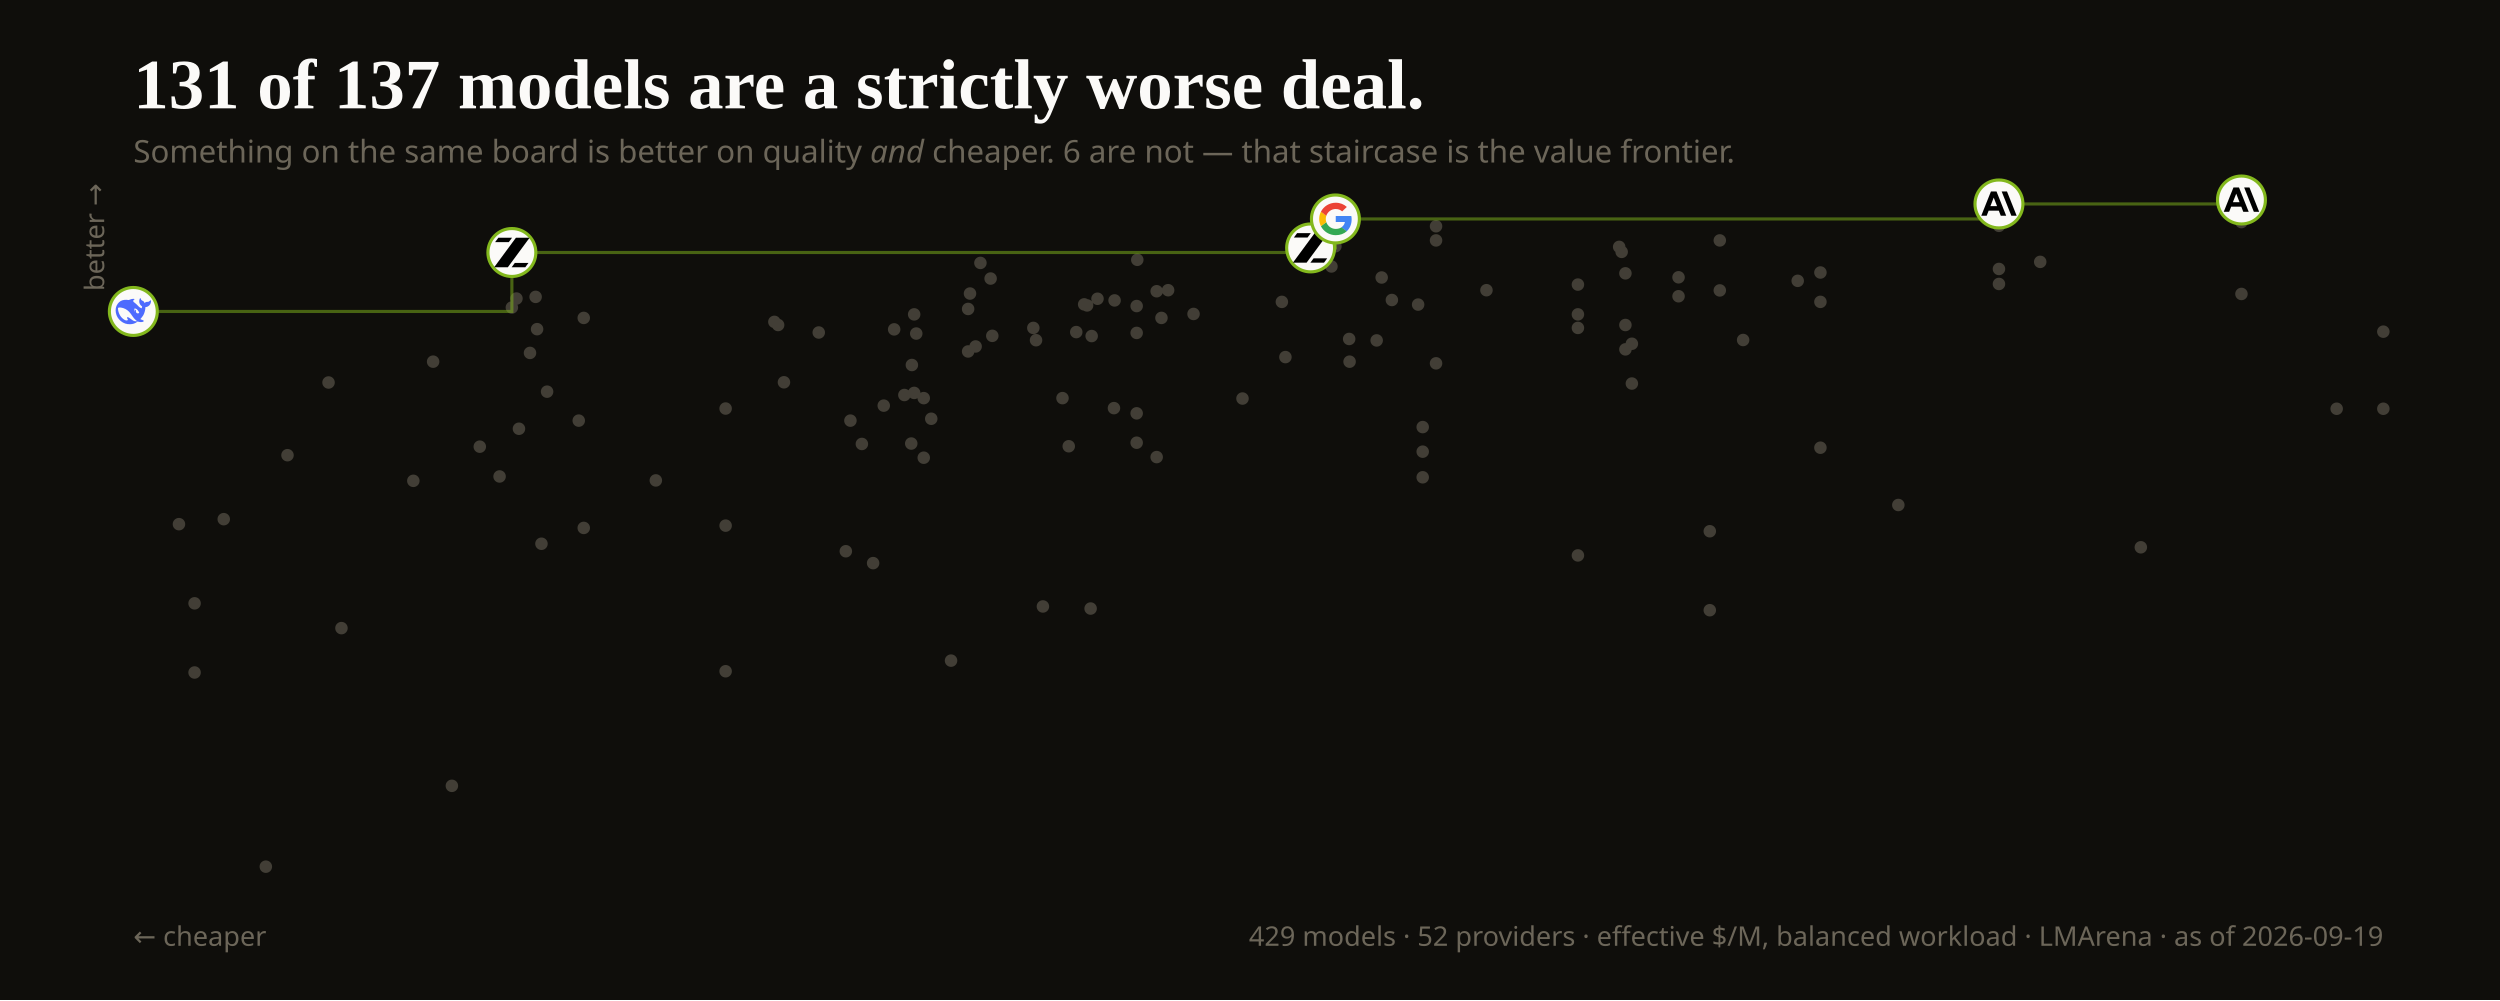
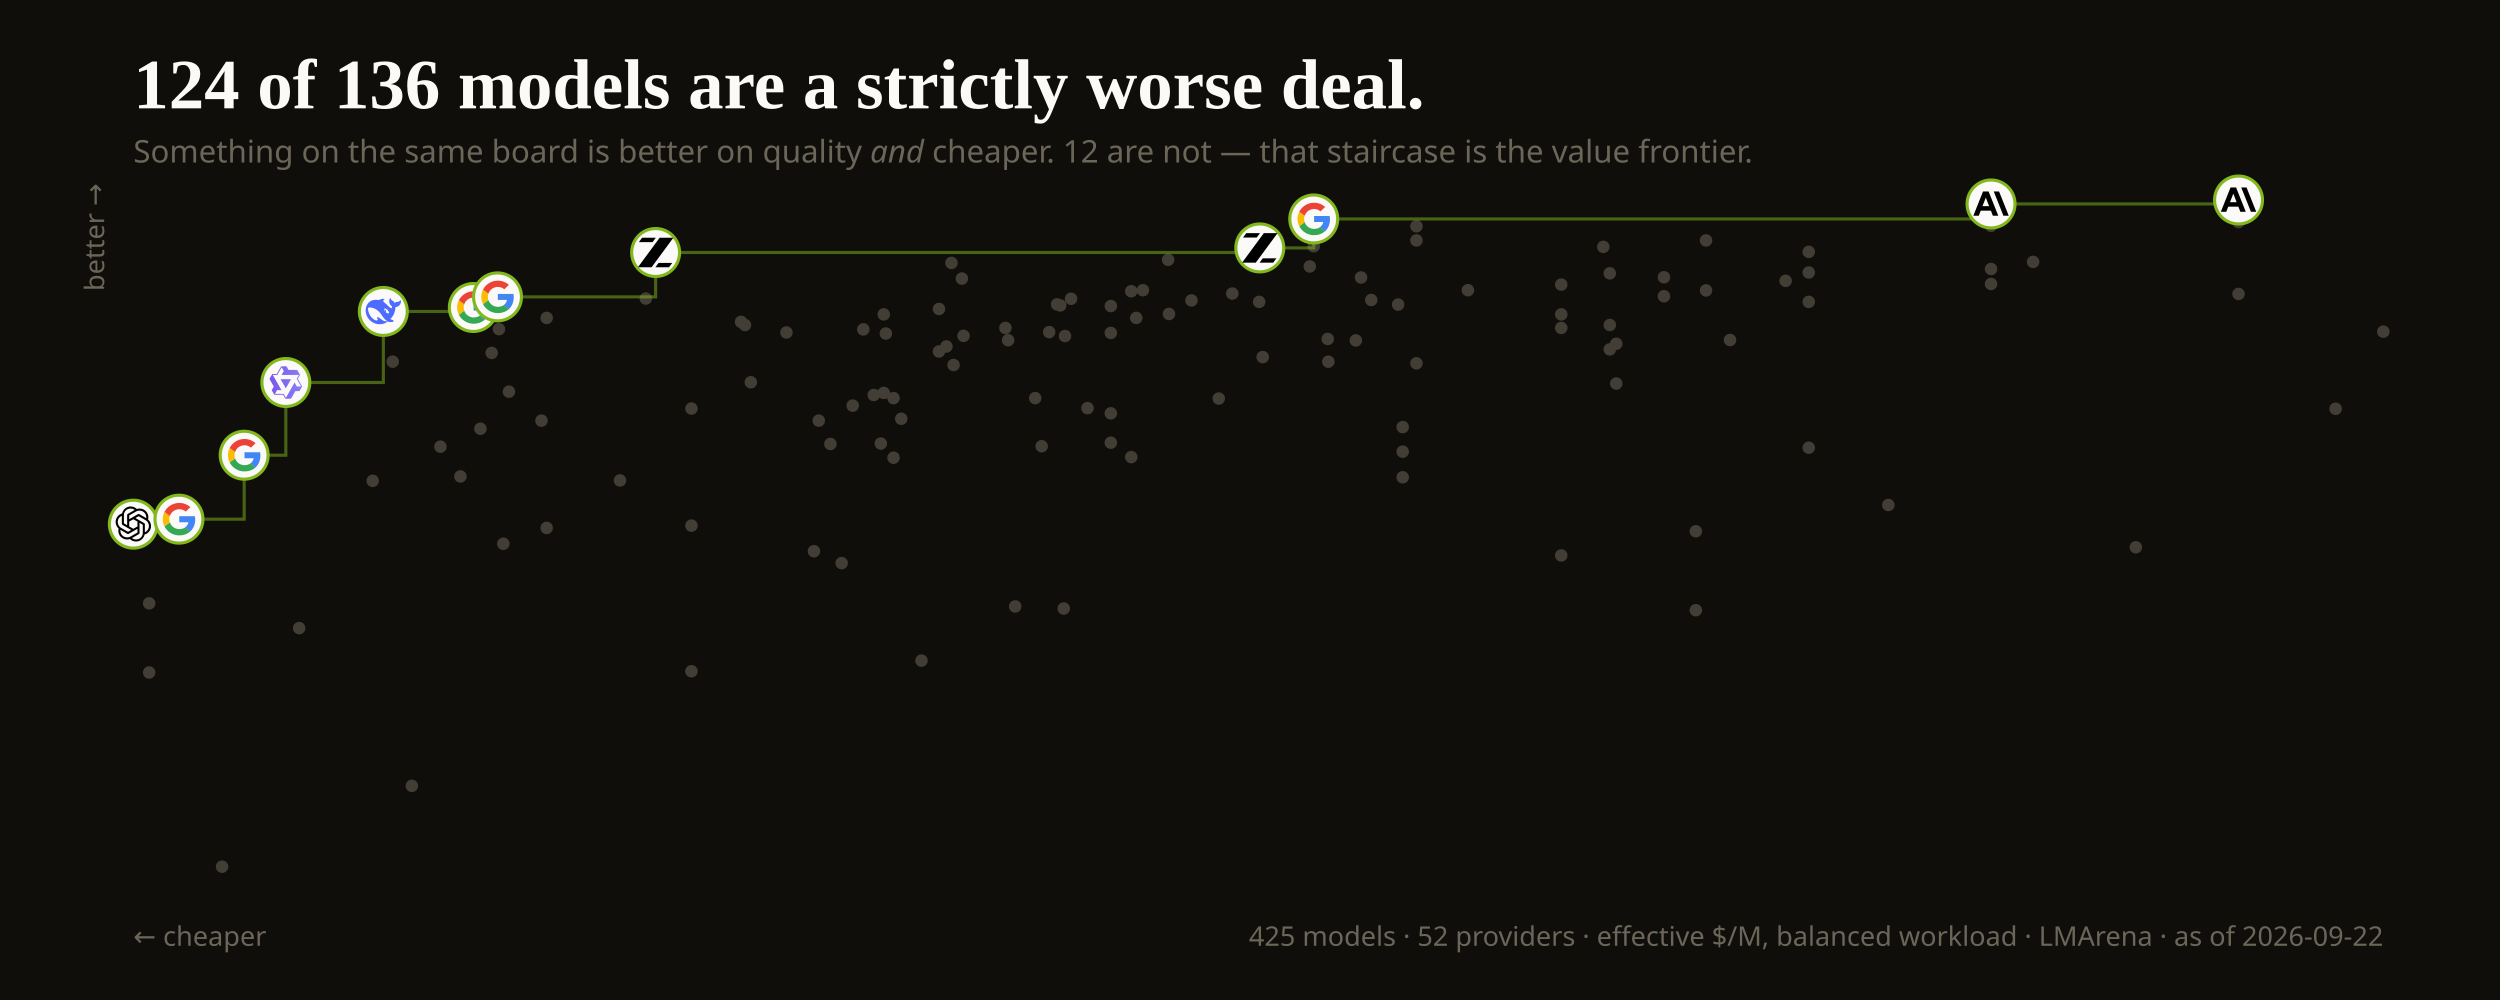
- <svg xmlns="http://www.w3.org/2000/svg" viewBox="0 0 1200 480" width="1200" height="480" role="img" aria-label="131 of 137 rated, priced models are beaten on quality and undercut on price. 6 are not.">
+ <svg xmlns="http://www.w3.org/2000/svg" viewBox="0 0 1200 480" width="1200" height="480" role="img" aria-label="124 of 136 rated, priced models are beaten on quality and undercut on price. 12 are not.">
  <rect width="1200" height="480" fill="#0F0E0B" />
-   <text x="64" y="52" fill="#FBFAF8" font-family="Georgia, 'Times New Roman', serif" font-size="34" font-weight="600">131 of 137 models are a strictly worse deal.</text>
-   <text x="64" y="78" fill="#6C6659" font-family="system-ui, sans-serif" font-size="15">Something on the same board is better on quality <tspan font-style="italic">and</tspan> cheaper. 6 are not — that staircase is the value frontier.</text>
-   <path d="M1075.9 141.1m-3 0a3 3 0 1 0 6 0a3 3 0 1 0 -6 0M689.3 108.6m-3 0a3 3 0 1 0 6 0a3 3 0 1 0 -6 0M198.4 230.8m-3 0a3 3 0 1 0 6 0a3 3 0 1 0 -6 0M535.0 144.2m-3 0a3 3 0 1 0 6 0a3 3 0 1 0 -6 0M641.0 108.1m-3 0a3 3 0 1 0 6 0a3 3 0 1 0 -6 0M757.4 150.9m-3 0a3 3 0 1 0 6 0a3 3 0 1 0 -6 0M262.6 188.0m-3 0a3 3 0 1 0 6 0a3 3 0 1 0 -6 0M497.3 163.3m-3 0a3 3 0 1 0 6 0a3 3 0 1 0 -6 0M641.0 118.2m-3 0a3 3 0 1 0 6 0a3 3 0 1 0 -6 0M545.6 146.9m-3 0a3 3 0 1 0 6 0a3 3 0 1 0 -6 0M668.1 144.0m-3 0a3 3 0 1 0 6 0a3 3 0 1 0 -6 0M778.4 120.9m-3 0a3 3 0 1 0 6 0a3 3 0 1 0 -6 0M689.3 115.4m-3 0a3 3 0 1 0 6 0a3 3 0 1 0 -6 0M438.8 150.9m-3 0a3 3 0 1 0 6 0a3 3 0 1 0 -6 0M825.5 139.4m-3 0a3 3 0 1 0 6 0a3 3 0 1 0 -6 0M805.7 133.1m-3 0a3 3 0 1 0 6 0a3 3 0 1 0 -6 0M757.4 136.6m-3 0a3 3 0 1 0 6 0a3 3 0 1 0 -6 0M247.9 143.3m-3 0a3 3 0 1 0 6 0a3 3 0 1 0 -6 0M805.7 142.2m-3 0a3 3 0 1 0 6 0a3 3 0 1 0 -6 0M545.9 124.7m-3 0a3 3 0 1 0 6 0a3 3 0 1 0 -6 0M1075.9 106.6m-3 0a3 3 0 1 0 6 0a3 3 0 1 0 -6 0M475.5 133.7m-3 0a3 3 0 1 0 6 0a3 3 0 1 0 -6 0M464.7 148.3m-3 0a3 3 0 1 0 6 0a3 3 0 1 0 -6 0M959.5 129.1m-3 0a3 3 0 1 0 6 0a3 3 0 1 0 -6 0M777.2 118.5m-3 0a3 3 0 1 0 6 0a3 3 0 1 0 -6 0M647.8 173.6m-3 0a3 3 0 1 0 6 0a3 3 0 1 0 -6 0M757.4 157.4m-3 0a3 3 0 1 0 6 0a3 3 0 1 0 -6 0M713.5 139.3m-3 0a3 3 0 1 0 6 0a3 3 0 1 0 -6 0M979.3 125.7m-3 0a3 3 0 1 0 6 0a3 3 0 1 0 -6 0M465.6 140.9m-3 0a3 3 0 1 0 6 0a3 3 0 1 0 -6 0M470.6 126.2m-3 0a3 3 0 1 0 6 0a3 3 0 1 0 -6 0M280.2 152.6m-3 0a3 3 0 1 0 6 0a3 3 0 1 0 -6 0M663.2 133.2m-3 0a3 3 0 1 0 6 0a3 3 0 1 0 -6 0M959.5 108.4m-3 0a3 3 0 1 0 6 0a3 3 0 1 0 -6 0M639.1 127.9m-3 0a3 3 0 1 0 6 0a3 3 0 1 0 -6 0M245.7 147.6m-3 0a3 3 0 1 0 6 0a3 3 0 1 0 -6 0M257.1 142.5m-3 0a3 3 0 1 0 6 0a3 3 0 1 0 -6 0M520.4 146.1m-3 0a3 3 0 1 0 6 0a3 3 0 1 0 -6 0M680.7 146.2m-3 0a3 3 0 1 0 6 0a3 3 0 1 0 -6 0M413.7 213.1m-3 0a3 3 0 1 0 6 0a3 3 0 1 0 -6 0M464.7 168.7m-3 0a3 3 0 1 0 6 0a3 3 0 1 0 -6 0M443.4 191.1m-3 0a3 3 0 1 0 6 0a3 3 0 1 0 -6 0M660.8 163.4m-3 0a3 3 0 1 0 6 0a3 3 0 1 0 -6 0M862.9 134.8m-3 0a3 3 0 1 0 6 0a3 3 0 1 0 -6 0M408.2 201.9m-3 0a3 3 0 1 0 6 0a3 3 0 1 0 -6 0M476.3 161.2m-3 0a3 3 0 1 0 6 0a3 3 0 1 0 -6 0M437.7 175.2m-3 0a3 3 0 1 0 6 0a3 3 0 1 0 -6 0M468.3 166.3m-3 0a3 3 0 1 0 6 0a3 3 0 1 0 -6 0M516.6 159.4m-3 0a3 3 0 1 0 6 0a3 3 0 1 0 -6 0M207.9 173.6m-3 0a3 3 0 1 0 6 0a3 3 0 1 0 -6 0M825.5 115.4m-3 0a3 3 0 1 0 6 0a3 3 0 1 0 -6 0M873.8 130.8m-3 0a3 3 0 1 0 6 0a3 3 0 1 0 -6 0M615.3 144.9m-3 0a3 3 0 1 0 6 0a3 3 0 1 0 -6 0M447.0 201.0m-3 0a3 3 0 1 0 6 0a3 3 0 1 0 -6 0M560.7 139.3m-3 0a3 3 0 1 0 6 0a3 3 0 1 0 -6 0M959.5 99.2m-3 0a3 3 0 1 0 6 0a3 3 0 1 0 -6 0M254.4 169.4m-3 0a3 3 0 1 0 6 0a3 3 0 1 0 -6 0M555.2 139.8m-3 0a3 3 0 1 0 6 0a3 3 0 1 0 -6 0M249.1 205.8m-3 0a3 3 0 1 0 6 0a3 3 0 1 0 -6 0M521.8 146.6m-3 0a3 3 0 1 0 6 0a3 3 0 1 0 -6 0M836.7 163.2m-3 0a3 3 0 1 0 6 0a3 3 0 1 0 -6 0M438.8 188.6m-3 0a3 3 0 1 0 6 0a3 3 0 1 0 -6 0M545.6 198.4m-3 0a3 3 0 1 0 6 0a3 3 0 1 0 -6 0M371.7 154.5m-3 0a3 3 0 1 0 6 0a3 3 0 1 0 -6 0M959.5 136.3m-3 0a3 3 0 1 0 6 0a3 3 0 1 0 -6 0M780.2 156.0m-3 0a3 3 0 1 0 6 0a3 3 0 1 0 -6 0M437.4 212.9m-3 0a3 3 0 1 0 6 0a3 3 0 1 0 -6 0M689.3 174.4m-3 0a3 3 0 1 0 6 0a3 3 0 1 0 -6 0M526.8 143.4m-3 0a3 3 0 1 0 6 0a3 3 0 1 0 -6 0M873.8 144.9m-3 0a3 3 0 1 0 6 0a3 3 0 1 0 -6 0M373.5 156.0m-3 0a3 3 0 1 0 6 0a3 3 0 1 0 -6 0M617.0 171.4m-3 0a3 3 0 1 0 6 0a3 3 0 1 0 -6 0M496.0 157.4m-3 0a3 3 0 1 0 6 0a3 3 0 1 0 -6 0M647.6 162.7m-3 0a3 3 0 1 0 6 0a3 3 0 1 0 -6 0M439.8 160.1m-3 0a3 3 0 1 0 6 0a3 3 0 1 0 -6 0M424.2 194.7m-3 0a3 3 0 1 0 6 0a3 3 0 1 0 -6 0M393.0 159.6m-3 0a3 3 0 1 0 6 0a3 3 0 1 0 -6 0M429.2 158.1m-3 0a3 3 0 1 0 6 0a3 3 0 1 0 -6 0M555.2 219.4m-3 0a3 3 0 1 0 6 0a3 3 0 1 0 -6 0M780.2 167.7m-3 0a3 3 0 1 0 6 0a3 3 0 1 0 -6 0M510.0 191.1m-3 0a3 3 0 1 0 6 0a3 3 0 1 0 -6 0M239.8 228.7m-3 0a3 3 0 1 0 6 0a3 3 0 1 0 -6 0M348.3 196.1m-3 0a3 3 0 1 0 6 0a3 3 0 1 0 -6 0M85.9 251.6m-3 0a3 3 0 1 0 6 0a3 3 0 1 0 -6 0M1144.0 159.2m-3 0a3 3 0 1 0 6 0a3 3 0 1 0 -6 0M157.7 183.6m-3 0a3 3 0 1 0 6 0a3 3 0 1 0 -6 0M572.9 150.7m-3 0a3 3 0 1 0 6 0a3 3 0 1 0 -6 0M376.3 183.5m-3 0a3 3 0 1 0 6 0a3 3 0 1 0 -6 0M524.0 161.3m-3 0a3 3 0 1 0 6 0a3 3 0 1 0 -6 0M257.8 158.0m-3 0a3 3 0 1 0 6 0a3 3 0 1 0 -6 0M545.6 212.5m-3 0a3 3 0 1 0 6 0a3 3 0 1 0 -6 0M545.6 159.8m-3 0a3 3 0 1 0 6 0a3 3 0 1 0 -6 0M780.2 131.2m-3 0a3 3 0 1 0 6 0a3 3 0 1 0 -6 0M557.5 152.6m-3 0a3 3 0 1 0 6 0a3 3 0 1 0 -6 0M1144.0 196.2m-3 0a3 3 0 1 0 6 0a3 3 0 1 0 -6 0M873.8 214.9m-3 0a3 3 0 1 0 6 0a3 3 0 1 0 -6 0M314.8 230.6m-3 0a3 3 0 1 0 6 0a3 3 0 1 0 -6 0M230.3 214.4m-3 0a3 3 0 1 0 6 0a3 3 0 1 0 -6 0M534.7 195.9m-3 0a3 3 0 1 0 6 0a3 3 0 1 0 -6 0M783.3 165.0m-3 0a3 3 0 1 0 6 0a3 3 0 1 0 -6 0M682.9 205.0m-3 0a3 3 0 1 0 6 0a3 3 0 1 0 -6 0M783.3 184.1m-3 0a3 3 0 1 0 6 0a3 3 0 1 0 -6 0M513.0 214.2m-3 0a3 3 0 1 0 6 0a3 3 0 1 0 -6 0M280.2 253.4m-3 0a3 3 0 1 0 6 0a3 3 0 1 0 -6 0M434.1 189.6m-3 0a3 3 0 1 0 6 0a3 3 0 1 0 -6 0M107.4 249.2m-3 0a3 3 0 1 0 6 0a3 3 0 1 0 -6 0M138.0 218.5m-3 0a3 3 0 1 0 6 0a3 3 0 1 0 -6 0M277.8 201.9m-3 0a3 3 0 1 0 6 0a3 3 0 1 0 -6 0M682.9 216.8m-3 0a3 3 0 1 0 6 0a3 3 0 1 0 -6 0M682.9 229.1m-3 0a3 3 0 1 0 6 0a3 3 0 1 0 -6 0M93.4 289.6m-3 0a3 3 0 1 0 6 0a3 3 0 1 0 -6 0M596.4 191.3m-3 0a3 3 0 1 0 6 0a3 3 0 1 0 -6 0M163.9 301.5m-3 0a3 3 0 1 0 6 0a3 3 0 1 0 -6 0M443.4 219.7m-3 0a3 3 0 1 0 6 0a3 3 0 1 0 -6 0M1121.6 196.2m-3 0a3 3 0 1 0 6 0a3 3 0 1 0 -6 0M259.9 261.0m-3 0a3 3 0 1 0 6 0a3 3 0 1 0 -6 0M757.4 266.6m-3 0a3 3 0 1 0 6 0a3 3 0 1 0 -6 0M523.5 292.1m-3 0a3 3 0 1 0 6 0a3 3 0 1 0 -6 0M127.6 416.0m-3 0a3 3 0 1 0 6 0a3 3 0 1 0 -6 0M216.9 377.2m-3 0a3 3 0 1 0 6 0a3 3 0 1 0 -6 0M406.0 264.6m-3 0a3 3 0 1 0 6 0a3 3 0 1 0 -6 0M348.3 322.2m-3 0a3 3 0 1 0 6 0a3 3 0 1 0 -6 0M820.7 292.9m-3 0a3 3 0 1 0 6 0a3 3 0 1 0 -6 0M820.7 255.0m-3 0a3 3 0 1 0 6 0a3 3 0 1 0 -6 0M419.1 270.3m-3 0a3 3 0 1 0 6 0a3 3 0 1 0 -6 0M93.4 322.8m-3 0a3 3 0 1 0 6 0a3 3 0 1 0 -6 0M348.3 252.3m-3 0a3 3 0 1 0 6 0a3 3 0 1 0 -6 0M500.6 291.1m-3 0a3 3 0 1 0 6 0a3 3 0 1 0 -6 0M911.2 242.4m-3 0a3 3 0 1 0 6 0a3 3 0 1 0 -6 0M1027.6 262.7m-3 0a3 3 0 1 0 6 0a3 3 0 1 0 -6 0M456.5 317.1m-3 0a3 3 0 1 0 6 0a3 3 0 1 0 -6 0" fill="#6C6659" fill-opacity="0.55" />
-   <path d="M64.0 149.5L245.7 149.5L245.7 121.2L629.1 121.2L629.1 119.0L641.0 119.0L641.0 105.1L959.5 105.1L959.5 97.9L1075.9 97.9L1075.9 96.0" fill="none" stroke="#83B81D" stroke-width="1.5" stroke-opacity="0.5" />
-   <circle cx="64.0" cy="149.5" r="11.5" fill="#FBFAF8" />
-   <circle cx="64.0" cy="149.5" r="11.5" fill="none" stroke="#83B81D" stroke-width="1.5" />
-   <svg x="55.5" y="141.0" width="17" height="17" viewBox="0 0 24 24">
-     <path d="M23.748 4.482c-.254-.124-.364.113-.512.234-.051.039-.094.09-.137.136-.372.397-.806.657-1.373.626-.829-.046-1.537.214-2.163.848-.133-.782-.575-1.248-1.247-1.548-.352-.156-.708-.311-.955-.65-.172-.241-.219-.51-.305-.774-.055-.16-.11-.323-.293-.35-.2-.031-.278.136-.356.276-.313.572-.434 1.202-.422 1.84.027 1.436.633 2.58 1.838 3.393.137.093.172.187.129.323-.082.28-.18.552-.266.833-.055.179-.137.217-.329.14a5.526 5.526 0 01-1.736-1.18c-.857-.828-1.631-1.742-2.597-2.458a11.365 11.365 0 00-.689-.471c-.985-.957.13-1.743.388-1.836.27-.098.093-.432-.779-.428-.872.004-1.67.295-2.687.684a3.055 3.055 0 01-.465.137 9.597 9.597 0 00-2.883-.102c-1.885.21-3.39 1.102-4.497 2.623C.082 8.606-.231 10.684.152 12.85c.403 2.284 1.569 4.175 3.36 5.653 1.858 1.533 3.997 2.284 6.438 2.14 1.482-.085 3.133-.284 4.994-1.86.47.234.962.327 1.78.397.63.059 1.236-.03 1.705-.128.735-.156.684-.837.419-.961-2.155-1.004-1.682-.595-2.113-.926 1.096-1.296 2.746-2.642 3.392-7.003.05-.347.007-.565 0-.845-.004-.17.035-.237.23-.256a4.173 4.173 0 001.545-.475c1.396-.763 1.96-2.015 2.093-3.517.02-.23-.004-.467-.247-.588zM11.581 18c-2.089-1.642-3.102-2.183-3.52-2.16-.392.024-.321.471-.235.763.09.288.207.486.371.739.114.167.192.416-.113.603-.673.416-1.842-.14-1.897-.167-1.361-.802-2.5-1.86-3.301-3.307-.774-1.393-1.224-2.887-1.298-4.482-.02-.386.093-.522.477-.592a4.696 4.696 0 011.529-.039c2.132.312 3.946 1.265 5.468 2.774.868.86 1.525 1.887 2.202 2.891.72 1.066 1.494 2.082 2.48 2.914.348.292.625.514.891.677-.802.09-2.14.11-3.054-.614zm1-6.44a.306.306 0 01.415-.287.302.302 0 01.2.288.306.306 0 01-.31.307.303.303 0 01-.304-.308zm3.11 1.596c-.2.081-.399.151-.59.16a1.245 1.245 0 01-.798-.254c-.274-.23-.47-.358-.552-.758a1.73 1.73 0 01.016-.588c.07-.327-.008-.537-.239-.727-.187-.156-.426-.199-.688-.199a.559.559 0 01-.254-.078c-.11-.054-.2-.19-.114-.358.028-.054.16-.186.192-.21.356-.202.767-.136 1.146.016.352.144.618.408 1.001.782.391.451.462.576.685.914.176.265.336.537.445.848.067.195-.019.354-.25.452z" fill="#4D6BFE" />
+   <text x="64" y="52" fill="#FBFAF8" font-family="Georgia, 'Times New Roman', serif" font-size="34" font-weight="600">124 of 136 models are a strictly worse deal.</text>
+   <text x="64" y="78" fill="#6C6659" font-family="system-ui, sans-serif" font-size="15">Something on the same board is better on quality <tspan font-style="italic">and</tspan> cheaper. 12 are not — that staircase is the value frontier.</text>
+   <path d="M1074.5 141.1m-3 0a3 3 0 1 0 6 0a3 3 0 1 0 -6 0M679.9 108.6m-3 0a3 3 0 1 0 6 0a3 3 0 1 0 -6 0M178.9 230.8m-3 0a3 3 0 1 0 6 0a3 3 0 1 0 -6 0M571.9 144.2m-3 0a3 3 0 1 0 6 0a3 3 0 1 0 -6 0M630.6 108.1m-3 0a3 3 0 1 0 6 0a3 3 0 1 0 -6 0M749.4 150.9m-3 0a3 3 0 1 0 6 0a3 3 0 1 0 -6 0M244.3 188.0m-3 0a3 3 0 1 0 6 0a3 3 0 1 0 -6 0M483.9 163.3m-3 0a3 3 0 1 0 6 0a3 3 0 1 0 -6 0M630.6 118.2m-3 0a3 3 0 1 0 6 0a3 3 0 1 0 -6 0M533.2 146.9m-3 0a3 3 0 1 0 6 0a3 3 0 1 0 -6 0M658.2 144.0m-3 0a3 3 0 1 0 6 0a3 3 0 1 0 -6 0M868.2 120.9m-3 0a3 3 0 1 0 6 0a3 3 0 1 0 -6 0M679.9 115.4m-3 0a3 3 0 1 0 6 0a3 3 0 1 0 -6 0M424.2 150.9m-3 0a3 3 0 1 0 6 0a3 3 0 1 0 -6 0M818.9 139.4m-3 0a3 3 0 1 0 6 0a3 3 0 1 0 -6 0M798.7 133.1m-3 0a3 3 0 1 0 6 0a3 3 0 1 0 -6 0M749.4 136.6m-3 0a3 3 0 1 0 6 0a3 3 0 1 0 -6 0M310.0 143.3m-3 0a3 3 0 1 0 6 0a3 3 0 1 0 -6 0M798.7 142.2m-3 0a3 3 0 1 0 6 0a3 3 0 1 0 -6 0M560.7 124.7m-3 0a3 3 0 1 0 6 0a3 3 0 1 0 -6 0M1074.5 106.6m-3 0a3 3 0 1 0 6 0a3 3 0 1 0 -6 0M461.7 133.7m-3 0a3 3 0 1 0 6 0a3 3 0 1 0 -6 0M450.7 148.3m-3 0a3 3 0 1 0 6 0a3 3 0 1 0 -6 0M955.7 129.1m-3 0a3 3 0 1 0 6 0a3 3 0 1 0 -6 0M769.6 118.5m-3 0a3 3 0 1 0 6 0a3 3 0 1 0 -6 0M637.6 173.6m-3 0a3 3 0 1 0 6 0a3 3 0 1 0 -6 0M749.4 157.4m-3 0a3 3 0 1 0 6 0a3 3 0 1 0 -6 0M704.6 139.3m-3 0a3 3 0 1 0 6 0a3 3 0 1 0 -6 0M975.9 125.7m-3 0a3 3 0 1 0 6 0a3 3 0 1 0 -6 0M591.5 140.9m-3 0a3 3 0 1 0 6 0a3 3 0 1 0 -6 0M456.7 126.2m-3 0a3 3 0 1 0 6 0a3 3 0 1 0 -6 0M262.4 152.6m-3 0a3 3 0 1 0 6 0a3 3 0 1 0 -6 0M653.3 133.2m-3 0a3 3 0 1 0 6 0a3 3 0 1 0 -6 0M955.7 108.4m-3 0a3 3 0 1 0 6 0a3 3 0 1 0 -6 0M628.7 127.9m-3 0a3 3 0 1 0 6 0a3 3 0 1 0 -6 0M507.4 146.1m-3 0a3 3 0 1 0 6 0a3 3 0 1 0 -6 0M671.1 146.2m-3 0a3 3 0 1 0 6 0a3 3 0 1 0 -6 0M398.6 213.1m-3 0a3 3 0 1 0 6 0a3 3 0 1 0 -6 0M450.7 168.7m-3 0a3 3 0 1 0 6 0a3 3 0 1 0 -6 0M428.9 191.1m-3 0a3 3 0 1 0 6 0a3 3 0 1 0 -6 0M650.8 163.4m-3 0a3 3 0 1 0 6 0a3 3 0 1 0 -6 0M857.1 134.8m-3 0a3 3 0 1 0 6 0a3 3 0 1 0 -6 0M393.0 201.9m-3 0a3 3 0 1 0 6 0a3 3 0 1 0 -6 0M462.5 161.2m-3 0a3 3 0 1 0 6 0a3 3 0 1 0 -6 0M457.7 175.2m-3 0a3 3 0 1 0 6 0a3 3 0 1 0 -6 0M454.3 166.3m-3 0a3 3 0 1 0 6 0a3 3 0 1 0 -6 0M503.6 159.4m-3 0a3 3 0 1 0 6 0a3 3 0 1 0 -6 0M188.5 173.6m-3 0a3 3 0 1 0 6 0a3 3 0 1 0 -6 0M818.9 115.4m-3 0a3 3 0 1 0 6 0a3 3 0 1 0 -6 0M868.2 130.8m-3 0a3 3 0 1 0 6 0a3 3 0 1 0 -6 0M604.4 144.9m-3 0a3 3 0 1 0 6 0a3 3 0 1 0 -6 0M432.6 201.0m-3 0a3 3 0 1 0 6 0a3 3 0 1 0 -6 0M548.6 139.3m-3 0a3 3 0 1 0 6 0a3 3 0 1 0 -6 0M955.7 99.2m-3 0a3 3 0 1 0 6 0a3 3 0 1 0 -6 0M236.0 169.4m-3 0a3 3 0 1 0 6 0a3 3 0 1 0 -6 0M543.0 139.8m-3 0a3 3 0 1 0 6 0a3 3 0 1 0 -6 0M230.6 205.8m-3 0a3 3 0 1 0 6 0a3 3 0 1 0 -6 0M508.9 146.6m-3 0a3 3 0 1 0 6 0a3 3 0 1 0 -6 0M830.4 163.2m-3 0a3 3 0 1 0 6 0a3 3 0 1 0 -6 0M424.2 188.6m-3 0a3 3 0 1 0 6 0a3 3 0 1 0 -6 0M533.2 198.4m-3 0a3 3 0 1 0 6 0a3 3 0 1 0 -6 0M355.7 154.5m-3 0a3 3 0 1 0 6 0a3 3 0 1 0 -6 0M955.7 136.3m-3 0a3 3 0 1 0 6 0a3 3 0 1 0 -6 0M772.7 156.0m-3 0a3 3 0 1 0 6 0a3 3 0 1 0 -6 0M422.8 212.9m-3 0a3 3 0 1 0 6 0a3 3 0 1 0 -6 0M679.9 174.4m-3 0a3 3 0 1 0 6 0a3 3 0 1 0 -6 0M514.1 143.4m-3 0a3 3 0 1 0 6 0a3 3 0 1 0 -6 0M868.2 144.9m-3 0a3 3 0 1 0 6 0a3 3 0 1 0 -6 0M357.6 156.0m-3 0a3 3 0 1 0 6 0a3 3 0 1 0 -6 0M606.1 171.4m-3 0a3 3 0 1 0 6 0a3 3 0 1 0 -6 0M482.6 157.4m-3 0a3 3 0 1 0 6 0a3 3 0 1 0 -6 0M637.3 162.7m-3 0a3 3 0 1 0 6 0a3 3 0 1 0 -6 0M425.2 160.1m-3 0a3 3 0 1 0 6 0a3 3 0 1 0 -6 0M409.3 194.7m-3 0a3 3 0 1 0 6 0a3 3 0 1 0 -6 0M377.5 159.6m-3 0a3 3 0 1 0 6 0a3 3 0 1 0 -6 0M414.4 158.1m-3 0a3 3 0 1 0 6 0a3 3 0 1 0 -6 0M543.0 219.4m-3 0a3 3 0 1 0 6 0a3 3 0 1 0 -6 0M772.7 167.7m-3 0a3 3 0 1 0 6 0a3 3 0 1 0 -6 0M496.9 191.1m-3 0a3 3 0 1 0 6 0a3 3 0 1 0 -6 0M221.0 228.7m-3 0a3 3 0 1 0 6 0a3 3 0 1 0 -6 0M331.9 196.1m-3 0a3 3 0 1 0 6 0a3 3 0 1 0 -6 0M1144.0 159.2m-3 0a3 3 0 1 0 6 0a3 3 0 1 0 -6 0M561.1 150.7m-3 0a3 3 0 1 0 6 0a3 3 0 1 0 -6 0M360.4 183.5m-3 0a3 3 0 1 0 6 0a3 3 0 1 0 -6 0M511.2 161.3m-3 0a3 3 0 1 0 6 0a3 3 0 1 0 -6 0M239.5 158.0m-3 0a3 3 0 1 0 6 0a3 3 0 1 0 -6 0M533.2 212.5m-3 0a3 3 0 1 0 6 0a3 3 0 1 0 -6 0M533.2 159.8m-3 0a3 3 0 1 0 6 0a3 3 0 1 0 -6 0M772.7 131.2m-3 0a3 3 0 1 0 6 0a3 3 0 1 0 -6 0M545.4 152.6m-3 0a3 3 0 1 0 6 0a3 3 0 1 0 -6 0M868.2 214.9m-3 0a3 3 0 1 0 6 0a3 3 0 1 0 -6 0M297.6 230.6m-3 0a3 3 0 1 0 6 0a3 3 0 1 0 -6 0M211.4 214.4m-3 0a3 3 0 1 0 6 0a3 3 0 1 0 -6 0M522.0 195.9m-3 0a3 3 0 1 0 6 0a3 3 0 1 0 -6 0M775.8 165.0m-3 0a3 3 0 1 0 6 0a3 3 0 1 0 -6 0M673.3 205.0m-3 0a3 3 0 1 0 6 0a3 3 0 1 0 -6 0M775.8 184.1m-3 0a3 3 0 1 0 6 0a3 3 0 1 0 -6 0M500.0 214.2m-3 0a3 3 0 1 0 6 0a3 3 0 1 0 -6 0M262.4 253.4m-3 0a3 3 0 1 0 6 0a3 3 0 1 0 -6 0M419.4 189.6m-3 0a3 3 0 1 0 6 0a3 3 0 1 0 -6 0M259.9 201.9m-3 0a3 3 0 1 0 6 0a3 3 0 1 0 -6 0M673.3 216.8m-3 0a3 3 0 1 0 6 0a3 3 0 1 0 -6 0M673.3 229.1m-3 0a3 3 0 1 0 6 0a3 3 0 1 0 -6 0M71.6 289.6m-3 0a3 3 0 1 0 6 0a3 3 0 1 0 -6 0M585.0 191.3m-3 0a3 3 0 1 0 6 0a3 3 0 1 0 -6 0M143.6 301.5m-3 0a3 3 0 1 0 6 0a3 3 0 1 0 -6 0M428.9 219.7m-3 0a3 3 0 1 0 6 0a3 3 0 1 0 -6 0M1121.1 196.2m-3 0a3 3 0 1 0 6 0a3 3 0 1 0 -6 0M241.6 261.0m-3 0a3 3 0 1 0 6 0a3 3 0 1 0 -6 0M749.4 266.6m-3 0a3 3 0 1 0 6 0a3 3 0 1 0 -6 0M510.6 292.1m-3 0a3 3 0 1 0 6 0a3 3 0 1 0 -6 0M106.6 416.0m-3 0a3 3 0 1 0 6 0a3 3 0 1 0 -6 0M197.7 377.2m-3 0a3 3 0 1 0 6 0a3 3 0 1 0 -6 0M390.7 264.6m-3 0a3 3 0 1 0 6 0a3 3 0 1 0 -6 0M331.9 322.2m-3 0a3 3 0 1 0 6 0a3 3 0 1 0 -6 0M814.0 292.9m-3 0a3 3 0 1 0 6 0a3 3 0 1 0 -6 0M814.0 255.0m-3 0a3 3 0 1 0 6 0a3 3 0 1 0 -6 0M404.0 270.3m-3 0a3 3 0 1 0 6 0a3 3 0 1 0 -6 0M71.6 322.8m-3 0a3 3 0 1 0 6 0a3 3 0 1 0 -6 0M331.9 252.3m-3 0a3 3 0 1 0 6 0a3 3 0 1 0 -6 0M487.3 291.1m-3 0a3 3 0 1 0 6 0a3 3 0 1 0 -6 0M906.4 242.4m-3 0a3 3 0 1 0 6 0a3 3 0 1 0 -6 0M1025.2 262.7m-3 0a3 3 0 1 0 6 0a3 3 0 1 0 -6 0M442.3 317.1m-3 0a3 3 0 1 0 6 0a3 3 0 1 0 -6 0" fill="#6C6659" fill-opacity="0.55" />
+   <path d="M64.0 251.6L85.9 251.6L85.9 249.2L117.2 249.2L117.2 218.5L137.2 218.5L137.2 183.6L184.0 183.6L184.0 149.5L227.2 149.5L227.2 147.6L238.8 147.6L238.8 142.5L314.7 142.5L314.7 121.2L604.7 121.2L604.7 119.0L630.6 119.0L630.6 105.1L955.7 105.1L955.7 97.9L1074.5 97.9L1074.5 96.0" fill="none" stroke="#83B81D" stroke-width="1.5" stroke-opacity="0.5" />
+   <circle cx="64.0" cy="251.6" r="11.5" fill="#FBFAF8" />
+   <circle cx="64.0" cy="251.6" r="11.5" fill="none" stroke="#83B81D" stroke-width="1.5" />
+   <svg x="55.5" y="243.1" width="17" height="17" viewBox="0 0 24 24">
+     <path d="M9.205 8.658v-2.26c0-.19.072-.333.238-.428l4.543-2.616c.619-.357 1.356-.523 2.117-.523 2.854 0 4.662 2.212 4.662 4.566 0 .167 0 .357-.024.547l-4.71-2.759a.797.797 0 00-.856 0l-5.97 3.473zm10.609 8.8V12.06c0-.333-.143-.57-.429-.737l-5.97-3.473 1.95-1.118a.433.433 0 01.476 0l4.543 2.617c1.309.76 2.189 2.378 2.189 3.948 0 1.808-1.07 3.473-2.76 4.163zM7.802 12.703l-1.95-1.142c-.167-.095-.239-.238-.239-.428V5.899c0-2.545 1.95-4.472 4.591-4.472 1 0 1.927.333 2.712.928L8.23 5.067c-.285.166-.428.404-.428.737v6.898zM12 15.128l-2.795-1.57v-3.33L12 8.658l2.795 1.57v3.33L12 15.128zm1.796 7.23c-1 0-1.927-.332-2.712-.927l4.686-2.712c.285-.166.428-.404.428-.737v-6.898l1.974 1.142c.167.095.238.238.238.428v5.233c0 2.545-1.974 4.472-4.614 4.472zm-5.637-5.303l-4.544-2.617c-1.308-.761-2.188-2.378-2.188-3.948A4.482 4.482 0 014.21 6.327v5.423c0 .333.143.571.428.738l5.947 3.449-1.95 1.118a.432.432 0 01-.476 0zm-.262 3.9c-2.688 0-4.662-2.021-4.662-4.519 0-.19.024-.38.047-.57l4.686 2.71c.286.167.571.167.856 0l5.97-3.448v2.26c0 .19-.07.333-.237.428l-4.543 2.616c-.619.357-1.356.523-2.117.523zm5.899 2.83a5.947 5.947 0 005.827-4.756C22.287 18.339 24 15.84 24 13.296c0-1.665-.713-3.282-1.998-4.448.119-.5.19-.999.19-1.498 0-3.401-2.759-5.947-5.946-5.947-.642 0-1.26.095-1.88.31A5.962 5.962 0 0010.205 0a5.947 5.947 0 00-5.827 4.757C1.713 5.447 0 7.945 0 10.49c0 1.666.713 3.283 1.998 4.448-.119.5-.19 1-.19 1.499 0 3.401 2.759 5.946 5.946 5.946.642 0 1.26-.095 1.88-.309a5.96 5.96 0 004.162 1.713z" />
  </svg>
-   <circle cx="245.7" cy="121.2" r="11.5" fill="#FBFAF8" />
-   <circle cx="245.7" cy="121.2" r="11.5" fill="none" stroke="#83B81D" stroke-width="1.5" />
-   <svg x="237.2" y="112.7" width="17" height="17" viewBox="0 0 24 24">
-     <path d="M12.105 2L9.927 4.953H.653L2.83 2h9.276zM23.254 19.048L21.078 22h-9.242l2.174-2.952h9.244zM24 2L9.264 22H0L14.736 2H24z" />
-   </svg>
-   <circle cx="629.1" cy="119.0" r="11.5" fill="#FBFAF8" />
-   <circle cx="629.1" cy="119.0" r="11.5" fill="none" stroke="#83B81D" stroke-width="1.5" />
-   <svg x="620.6" y="110.5" width="17" height="17" viewBox="0 0 24 24">
-     <path d="M12.105 2L9.927 4.953H.653L2.83 2h9.276zM23.254 19.048L21.078 22h-9.242l2.174-2.952h9.244zM24 2L9.264 22H0L14.736 2H24z" />
-   </svg>
-   <circle cx="641.0" cy="105.1" r="11.5" fill="#FBFAF8" />
-   <circle cx="641.0" cy="105.1" r="11.5" fill="none" stroke="#83B81D" stroke-width="1.5" />
-   <svg x="632.5" y="96.6" width="17" height="17" viewBox="0 0 24 24">
+   <circle cx="85.9" cy="249.2" r="11.5" fill="#FBFAF8" />
+   <circle cx="85.9" cy="249.2" r="11.5" fill="none" stroke="#83B81D" stroke-width="1.5" />
+   <svg x="77.4" y="240.7" width="17" height="17" viewBox="0 0 24 24">
    <path d="M23 12.245c0-.905-.075-1.565-.236-2.25h-10.54v4.083h6.186c-.124 1.014-.797 2.542-2.294 3.569l-.021.136 3.332 2.53.23.022C21.779 18.417 23 15.593 23 12.245z" fill="#4285F4" />
    <path d="M12.225 23c3.03 0 5.574-.978 7.433-2.665l-3.542-2.688c-.948.648-2.22 1.1-3.891 1.1a6.745 6.745 0 01-6.386-4.572l-.132.011-3.465 2.628-.045.124C4.043 20.531 7.835 23 12.225 23z" fill="#34A853" />
    <path d="M5.84 14.175A6.65 6.65 0 015.463 12c0-.758.138-1.491.361-2.175l-.006-.147-3.508-2.67-.115.054A10.831 10.831 0 001 12c0 1.772.436 3.447 1.197 4.938l3.642-2.763z" fill="#FBBC05" />
    <path d="M12.225 5.253c2.108 0 3.529.892 4.34 1.638l3.167-3.031C17.787 2.088 15.255 1 12.225 1 7.834 1 4.043 3.469 2.197 7.062l3.63 2.763a6.77 6.77 0 016.398-4.572z" fill="#EB4335" />
  </svg>
-   <circle cx="959.5" cy="97.9" r="11.5" fill="#FBFAF8" />
-   <circle cx="959.5" cy="97.9" r="11.5" fill="none" stroke="#83B81D" stroke-width="1.5" />
-   <svg x="951.0" y="89.4" width="17" height="17" viewBox="0 0 24 24">
+   <circle cx="117.2" cy="218.5" r="11.5" fill="#FBFAF8" />
+   <circle cx="117.2" cy="218.5" r="11.5" fill="none" stroke="#83B81D" stroke-width="1.5" />
+   <svg x="108.7" y="210.0" width="17" height="17" viewBox="0 0 24 24">
+     <path d="M23 12.245c0-.905-.075-1.565-.236-2.25h-10.54v4.083h6.186c-.124 1.014-.797 2.542-2.294 3.569l-.021.136 3.332 2.53.23.022C21.779 18.417 23 15.593 23 12.245z" fill="#4285F4" />
+     <path d="M12.225 23c3.03 0 5.574-.978 7.433-2.665l-3.542-2.688c-.948.648-2.22 1.1-3.891 1.1a6.745 6.745 0 01-6.386-4.572l-.132.011-3.465 2.628-.045.124C4.043 20.531 7.835 23 12.225 23z" fill="#34A853" />
+     <path d="M5.84 14.175A6.65 6.65 0 015.463 12c0-.758.138-1.491.361-2.175l-.006-.147-3.508-2.67-.115.054A10.831 10.831 0 001 12c0 1.772.436 3.447 1.197 4.938l3.642-2.763z" fill="#FBBC05" />
+     <path d="M12.225 5.253c2.108 0 3.529.892 4.34 1.638l3.167-3.031C17.787 2.088 15.255 1 12.225 1 7.834 1 4.043 3.469 2.197 7.062l3.63 2.763a6.77 6.77 0 016.398-4.572z" fill="#EB4335" />
+   </svg>
+   <circle cx="137.2" cy="183.6" r="11.5" fill="#FBFAF8" />
+   <circle cx="137.2" cy="183.6" r="11.5" fill="none" stroke="#83B81D" stroke-width="1.5" />
+   <svg x="128.7" y="175.1" width="17" height="17" viewBox="0 0 24 24">
+     <path d="M12.604 1.34c.393.69.784 1.382 1.174 2.075a.18.18 0 00.157.091h5.552c.174 0 .322.11.446.327l1.454 2.57c.19.337.24.478.024.837-.26.43-.513.864-.76 1.3l-.367.658c-.106.196-.223.28-.04.512l2.652 4.637c.172.301.111.494-.043.77-.437.785-.882 1.564-1.335 2.34-.159.272-.352.375-.68.37-.777-.016-1.552-.01-2.327.016a.099.099 0 00-.081.05 575.097 575.097 0 01-2.705 4.74c-.169.293-.38.363-.725.364-.997.003-2.002.004-3.017.002a.537.537 0 01-.465-.271l-1.335-2.323a.09.09 0 00-.083-.049H4.982c-.285.03-.553-.001-.805-.092l-1.603-2.77a.543.543 0 01-.002-.54l1.207-2.12a.198.198 0 000-.197 550.951 550.951 0 01-1.875-3.272l-.79-1.395c-.16-.31-.173-.496.095-.965.465-.813.927-1.625 1.387-2.436.132-.234.304-.334.584-.335a338.3 338.3 0 012.589-.001.124.124 0 00.107-.063l2.806-4.895a.488.488 0 01.422-.246c.524-.001 1.053 0 1.583-.006L11.704 1c.341-.003.724.032.9.34zm-3.432.403a.06.06 0 00-.052.03L6.254 6.788a.157.157 0 01-.135.078H3.253c-.056 0-.07.025-.041.074l5.81 10.156c.025.042.013.062-.034.063l-2.795.015a.218.218 0 00-.2.116l-1.32 2.31c-.044.078-.021.118.068.118l5.716.008c.046 0 .08.02.104.061l1.403 2.454c.046.081.092.082.139 0l5.006-8.76.783-1.382a.055.055 0 01.096 0l1.424 2.53a.122.122 0 00.107.062l2.763-.02a.04.04 0 00.035-.02.041.041 0 000-.04l-2.9-5.086a.108.108 0 010-.113l.293-.507 1.12-1.977c.024-.041.012-.062-.035-.062H9.2c-.059 0-.073-.026-.043-.077l1.434-2.505a.107.107 0 000-.114L9.225 1.774a.06.06 0 00-.053-.031zm6.29 8.02c.046 0 .058.02.034.06l-.832 1.465-2.613 4.585a.056.056 0 01-.05.029.058.058 0 01-.05-.029L8.498 9.841c-.02-.034-.01-.052.028-.054l.216-.012 6.722-.012z" fill="url(#lobe-icons-qwen-_R_0_)" fill-rule="nonzero" />
+     <defs>
+       <linearGradient id="lobe-icons-qwen-_R_0_" x1="0%" x2="100%" y1="0%" y2="0%">
+         <stop offset="0%" stop-color="#6336E7" stop-opacity=".84" />
+         <stop offset="100%" stop-color="#6F69F7" stop-opacity=".84" />
+       </linearGradient>
+     </defs>
+   </svg>
+   <circle cx="184.0" cy="149.5" r="11.5" fill="#FBFAF8" />
+   <circle cx="184.0" cy="149.5" r="11.5" fill="none" stroke="#83B81D" stroke-width="1.5" />
+   <svg x="175.5" y="141.0" width="17" height="17" viewBox="0 0 24 24">
+     <path d="M23.748 4.482c-.254-.124-.364.113-.512.234-.051.039-.094.09-.137.136-.372.397-.806.657-1.373.626-.829-.046-1.537.214-2.163.848-.133-.782-.575-1.248-1.247-1.548-.352-.156-.708-.311-.955-.65-.172-.241-.219-.51-.305-.774-.055-.16-.11-.323-.293-.35-.2-.031-.278.136-.356.276-.313.572-.434 1.202-.422 1.84.027 1.436.633 2.58 1.838 3.393.137.093.172.187.129.323-.082.28-.18.552-.266.833-.055.179-.137.217-.329.14a5.526 5.526 0 01-1.736-1.18c-.857-.828-1.631-1.742-2.597-2.458a11.365 11.365 0 00-.689-.471c-.985-.957.13-1.743.388-1.836.27-.098.093-.432-.779-.428-.872.004-1.67.295-2.687.684a3.055 3.055 0 01-.465.137 9.597 9.597 0 00-2.883-.102c-1.885.21-3.39 1.102-4.497 2.623C.082 8.606-.231 10.684.152 12.85c.403 2.284 1.569 4.175 3.36 5.653 1.858 1.533 3.997 2.284 6.438 2.14 1.482-.085 3.133-.284 4.994-1.86.47.234.962.327 1.78.397.63.059 1.236-.03 1.705-.128.735-.156.684-.837.419-.961-2.155-1.004-1.682-.595-2.113-.926 1.096-1.296 2.746-2.642 3.392-7.003.05-.347.007-.565 0-.845-.004-.17.035-.237.23-.256a4.173 4.173 0 001.545-.475c1.396-.763 1.96-2.015 2.093-3.517.02-.23-.004-.467-.247-.588zM11.581 18c-2.089-1.642-3.102-2.183-3.52-2.16-.392.024-.321.471-.235.763.09.288.207.486.371.739.114.167.192.416-.113.603-.673.416-1.842-.14-1.897-.167-1.361-.802-2.5-1.86-3.301-3.307-.774-1.393-1.224-2.887-1.298-4.482-.02-.386.093-.522.477-.592a4.696 4.696 0 011.529-.039c2.132.312 3.946 1.265 5.468 2.774.868.86 1.525 1.887 2.202 2.891.72 1.066 1.494 2.082 2.48 2.914.348.292.625.514.891.677-.802.09-2.14.11-3.054-.614zm1-6.44a.306.306 0 01.415-.287.302.302 0 01.2.288.306.306 0 01-.31.307.303.303 0 01-.304-.308zm3.11 1.596c-.2.081-.399.151-.59.16a1.245 1.245 0 01-.798-.254c-.274-.23-.47-.358-.552-.758a1.73 1.73 0 01.016-.588c.07-.327-.008-.537-.239-.727-.187-.156-.426-.199-.688-.199a.559.559 0 01-.254-.078c-.11-.054-.2-.19-.114-.358.028-.054.16-.186.192-.21.356-.202.767-.136 1.146.016.352.144.618.408 1.001.782.391.451.462.576.685.914.176.265.336.537.445.848.067.195-.019.354-.25.452z" fill="#4D6BFE" />
+   </svg>
+   <circle cx="227.2" cy="147.6" r="11.5" fill="#FBFAF8" />
+   <circle cx="227.2" cy="147.6" r="11.5" fill="none" stroke="#83B81D" stroke-width="1.5" />
+   <svg x="218.7" y="139.1" width="17" height="17" viewBox="0 0 24 24">
+     <path d="M23 12.245c0-.905-.075-1.565-.236-2.25h-10.54v4.083h6.186c-.124 1.014-.797 2.542-2.294 3.569l-.021.136 3.332 2.53.23.022C21.779 18.417 23 15.593 23 12.245z" fill="#4285F4" />
+     <path d="M12.225 23c3.03 0 5.574-.978 7.433-2.665l-3.542-2.688c-.948.648-2.22 1.1-3.891 1.1a6.745 6.745 0 01-6.386-4.572l-.132.011-3.465 2.628-.045.124C4.043 20.531 7.835 23 12.225 23z" fill="#34A853" />
+     <path d="M5.84 14.175A6.65 6.65 0 015.463 12c0-.758.138-1.491.361-2.175l-.006-.147-3.508-2.67-.115.054A10.831 10.831 0 001 12c0 1.772.436 3.447 1.197 4.938l3.642-2.763z" fill="#FBBC05" />
+     <path d="M12.225 5.253c2.108 0 3.529.892 4.34 1.638l3.167-3.031C17.787 2.088 15.255 1 12.225 1 7.834 1 4.043 3.469 2.197 7.062l3.63 2.763a6.77 6.77 0 016.398-4.572z" fill="#EB4335" />
+   </svg>
+   <circle cx="238.8" cy="142.5" r="11.5" fill="#FBFAF8" />
+   <circle cx="238.8" cy="142.5" r="11.5" fill="none" stroke="#83B81D" stroke-width="1.5" />
+   <svg x="230.3" y="134.0" width="17" height="17" viewBox="0 0 24 24">
+     <path d="M23 12.245c0-.905-.075-1.565-.236-2.25h-10.54v4.083h6.186c-.124 1.014-.797 2.542-2.294 3.569l-.021.136 3.332 2.53.23.022C21.779 18.417 23 15.593 23 12.245z" fill="#4285F4" />
+     <path d="M12.225 23c3.03 0 5.574-.978 7.433-2.665l-3.542-2.688c-.948.648-2.22 1.1-3.891 1.1a6.745 6.745 0 01-6.386-4.572l-.132.011-3.465 2.628-.045.124C4.043 20.531 7.835 23 12.225 23z" fill="#34A853" />
+     <path d="M5.84 14.175A6.65 6.65 0 015.463 12c0-.758.138-1.491.361-2.175l-.006-.147-3.508-2.67-.115.054A10.831 10.831 0 001 12c0 1.772.436 3.447 1.197 4.938l3.642-2.763z" fill="#FBBC05" />
+     <path d="M12.225 5.253c2.108 0 3.529.892 4.34 1.638l3.167-3.031C17.787 2.088 15.255 1 12.225 1 7.834 1 4.043 3.469 2.197 7.062l3.63 2.763a6.77 6.77 0 016.398-4.572z" fill="#EB4335" />
+   </svg>
+   <circle cx="314.7" cy="121.2" r="11.5" fill="#FBFAF8" />
+   <circle cx="314.7" cy="121.2" r="11.5" fill="none" stroke="#83B81D" stroke-width="1.5" />
+   <svg x="306.2" y="112.7" width="17" height="17" viewBox="0 0 24 24">
+     <path d="M12.105 2L9.927 4.953H.653L2.83 2h9.276zM23.254 19.048L21.078 22h-9.242l2.174-2.952h9.244zM24 2L9.264 22H0L14.736 2H24z" />
+   </svg>
+   <circle cx="604.7" cy="119.0" r="11.5" fill="#FBFAF8" />
+   <circle cx="604.7" cy="119.0" r="11.5" fill="none" stroke="#83B81D" stroke-width="1.5" />
+   <svg x="596.2" y="110.5" width="17" height="17" viewBox="0 0 24 24">
+     <path d="M12.105 2L9.927 4.953H.653L2.83 2h9.276zM23.254 19.048L21.078 22h-9.242l2.174-2.952h9.244zM24 2L9.264 22H0L14.736 2H24z" />
+   </svg>
+   <circle cx="630.6" cy="105.1" r="11.5" fill="#FBFAF8" />
+   <circle cx="630.6" cy="105.1" r="11.5" fill="none" stroke="#83B81D" stroke-width="1.5" />
+   <svg x="622.1" y="96.6" width="17" height="17" viewBox="0 0 24 24">
+     <path d="M23 12.245c0-.905-.075-1.565-.236-2.25h-10.54v4.083h6.186c-.124 1.014-.797 2.542-2.294 3.569l-.021.136 3.332 2.53.23.022C21.779 18.417 23 15.593 23 12.245z" fill="#4285F4" />
+     <path d="M12.225 23c3.03 0 5.574-.978 7.433-2.665l-3.542-2.688c-.948.648-2.22 1.1-3.891 1.1a6.745 6.745 0 01-6.386-4.572l-.132.011-3.465 2.628-.045.124C4.043 20.531 7.835 23 12.225 23z" fill="#34A853" />
+     <path d="M5.84 14.175A6.65 6.65 0 015.463 12c0-.758.138-1.491.361-2.175l-.006-.147-3.508-2.67-.115.054A10.831 10.831 0 001 12c0 1.772.436 3.447 1.197 4.938l3.642-2.763z" fill="#FBBC05" />
+     <path d="M12.225 5.253c2.108 0 3.529.892 4.34 1.638l3.167-3.031C17.787 2.088 15.255 1 12.225 1 7.834 1 4.043 3.469 2.197 7.062l3.63 2.763a6.77 6.77 0 016.398-4.572z" fill="#EB4335" />
+   </svg>
+   <circle cx="955.7" cy="97.9" r="11.5" fill="#FBFAF8" />
+   <circle cx="955.7" cy="97.9" r="11.5" fill="none" stroke="#83B81D" stroke-width="1.5" />
+   <svg x="947.2" y="89.4" width="17" height="17" viewBox="0 0 24 24">
    <path d="M13.827 3.52h3.603L24 20h-3.603l-6.57-16.48zm-7.258 0h3.767L16.906 20h-3.674l-1.343-3.461H5.017l-1.344 3.46H0L6.57 3.522zm4.132 9.959L8.453 7.687 6.205 13.48H10.7z" />
  </svg>
-   <circle cx="1075.9" cy="96.0" r="11.5" fill="#FBFAF8" />
-   <circle cx="1075.9" cy="96.0" r="11.5" fill="none" stroke="#83B81D" stroke-width="1.5" />
-   <svg x="1067.4" y="87.5" width="17" height="17" viewBox="0 0 24 24">
+   <circle cx="1074.5" cy="96.0" r="11.5" fill="#FBFAF8" />
+   <circle cx="1074.5" cy="96.0" r="11.5" fill="none" stroke="#83B81D" stroke-width="1.5" />
+   <svg x="1066.0" y="87.5" width="17" height="17" viewBox="0 0 24 24">
    <path d="M13.827 3.52h3.603L24 20h-3.603l-6.57-16.48zm-7.258 0h3.767L16.906 20h-3.674l-1.343-3.461H5.017l-1.344 3.46H0L6.57 3.522zm4.132 9.959L8.453 7.687 6.205 13.48H10.7z" />
  </svg>
  <text x="64" y="454" fill="#6C6659" font-family="system-ui, sans-serif" font-size="13">← cheaper</text>
-   <text x="1144" y="454" fill="#6C6659" font-family="system-ui, sans-serif" font-size="13" text-anchor="end">429 models · 52 providers · effective $/M, balanced workload · LMArena · as of 2026-09-19</text>
+   <text x="1144" y="454" fill="#6C6659" font-family="system-ui, sans-serif" font-size="13" text-anchor="end">425 models · 52 providers · effective $/M, balanced workload · LMArena · as of 2026-09-22</text>
  <text x="50" y="88" fill="#6C6659" font-family="system-ui, sans-serif" font-size="13" transform="rotate(-90 50 88)" text-anchor="end">better →</text>
</svg>
